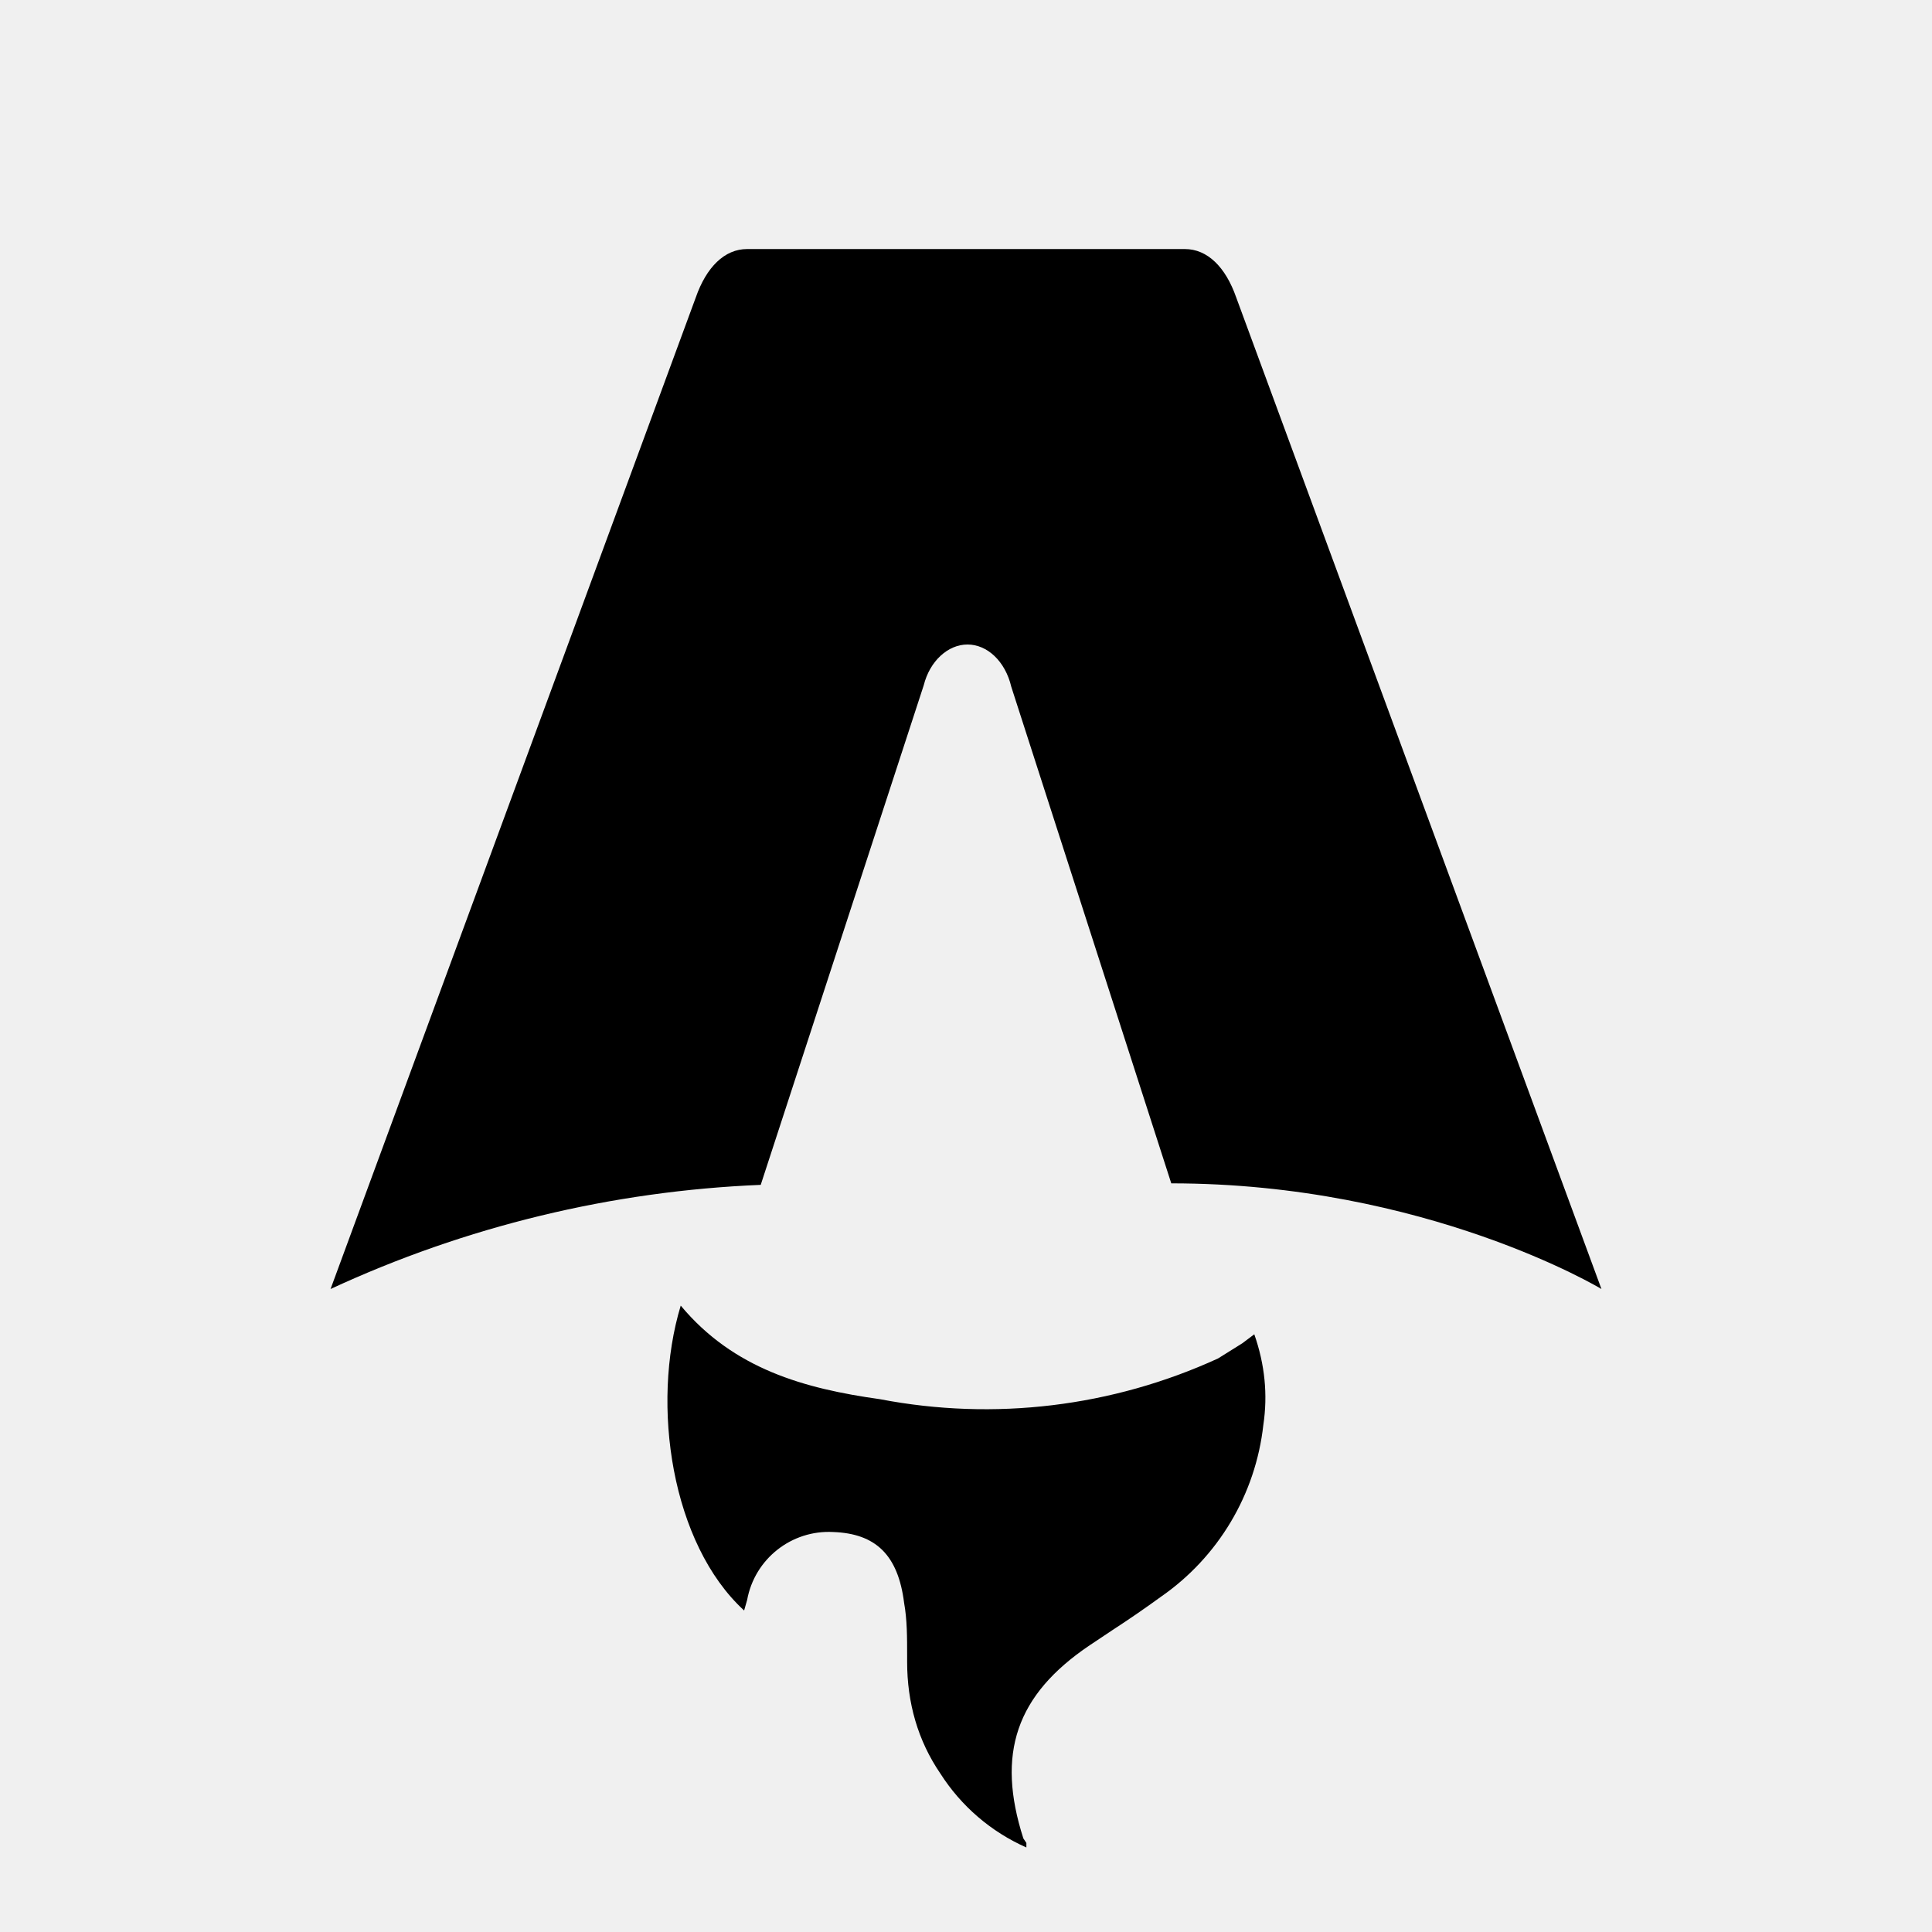
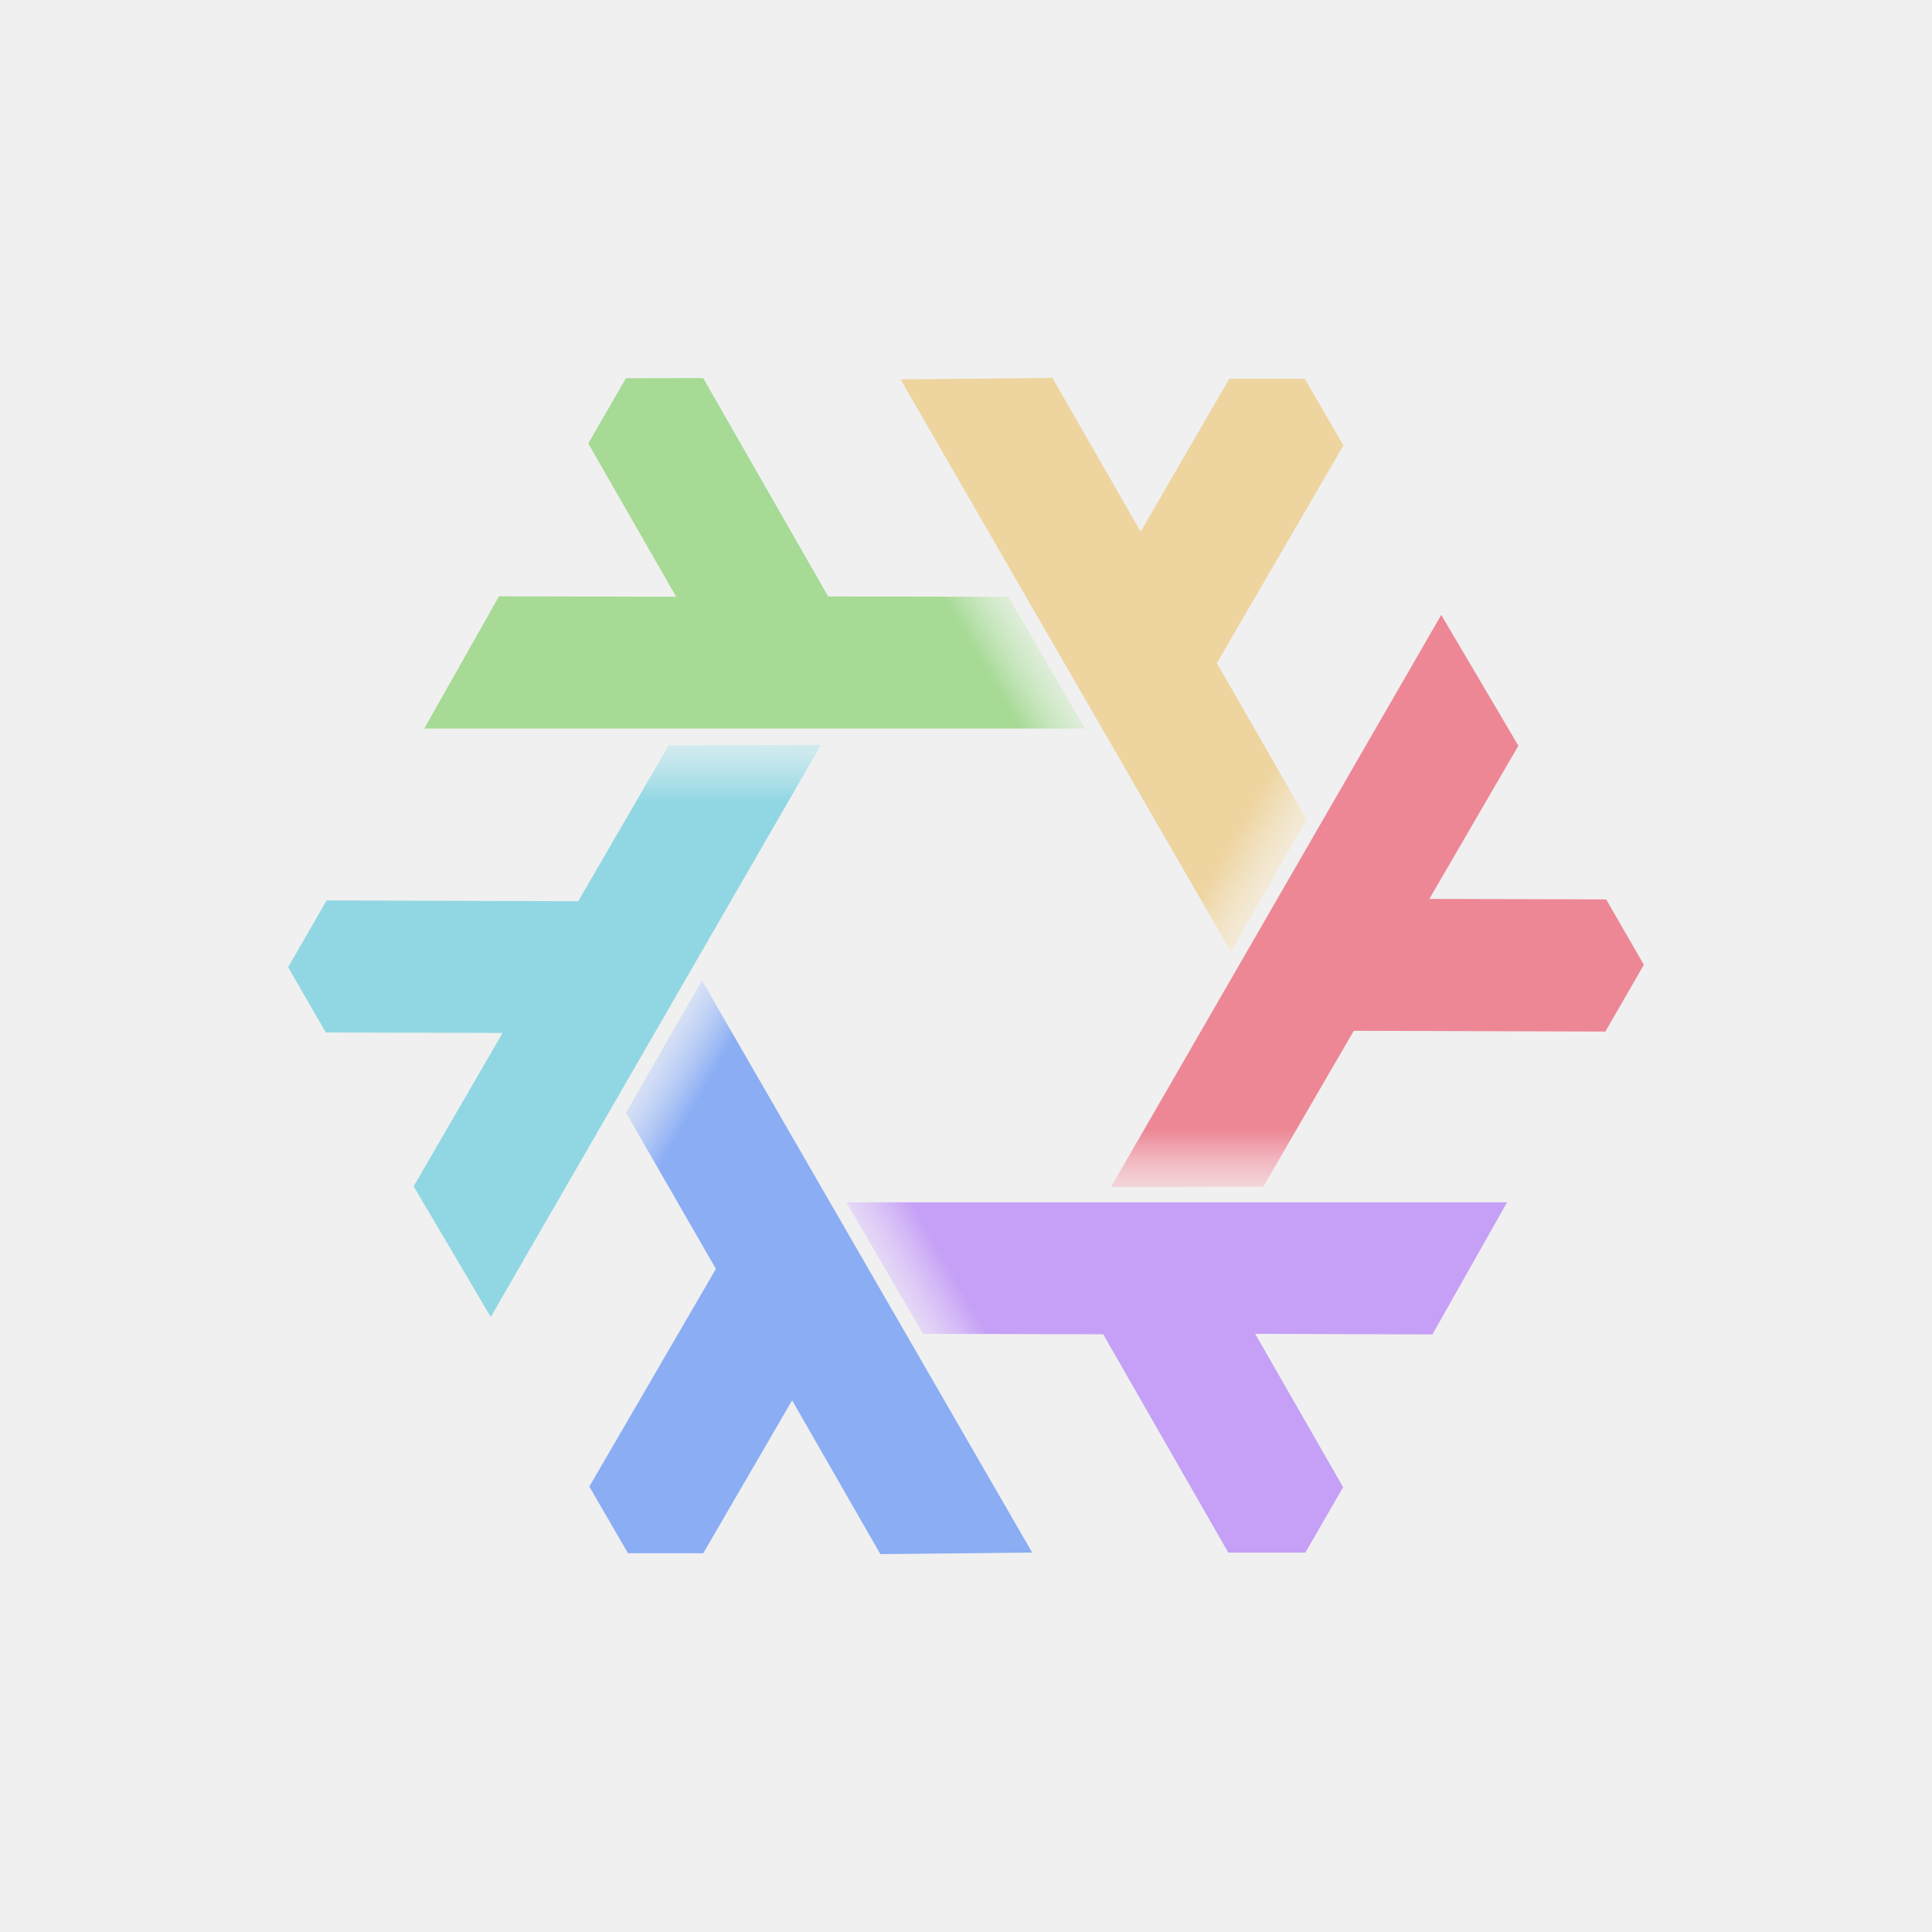
- <svg xmlns="http://www.w3.org/2000/svg" fill="none" viewBox="0 0 128 128">
-   <path d="M50.4 78.5a75.1 75.1 0 0 0-28.5 6.9l24.2-65.7c.7-2 1.9-3.2 3.4-3.2h29c1.5 0 2.7 1.2 3.4 3.2l24.2 65.7s-11.6-7-28.5-7L67 45.5c-.4-1.7-1.6-2.8-2.9-2.8-1.3 0-2.5 1.1-2.9 2.7L50.4 78.5Zm-1.1 28.2Zm-4.2-20.2c-2 6.6-.6 15.8 4.2 20.2a17.5 17.5 0 0 1 .2-.7 5.5 5.5 0 0 1 5.7-4.5c2.8.1 4.3 1.5 4.7 4.7.2 1.1.2 2.3.2 3.5v.4c0 2.7.7 5.2 2.2 7.4a13 13 0 0 0 5.7 4.9v-.3l-.2-.3c-1.8-5.6-.5-9.5 4.4-12.8l1.5-1a73 73 0 0 0 3.2-2.2 16 16 0 0 0 6.8-11.4c.3-2 .1-4-.6-6l-.8.6-1.6 1a37 37 0 0 1-22.4 2.7c-5-.7-9.7-2-13.2-6.2Z" />
-   <style>
-         path { fill: #000; }
-         @media (prefers-color-scheme: dark) {
-             path { fill: #FFF; }
-         }
-     </style>
+ <svg xmlns="http://www.w3.org/2000/svg" xmlns:xlink="http://www.w3.org/1999/xlink" width="48" height="48" viewBox="0 0 12.7 12.7" version="1.1" id="svg1" xml:space="preserve">
+   <defs id="defs1">
+     <linearGradient id="linearGradient22">
+       <stop style="stop-color:#ffffff;stop-opacity:0" offset="0" id="stop20" />
+       <stop id="stop21" offset="0.232" style="stop-color:#91d7e3;stop-opacity:1;" />
+       <stop style="stop-color:#91d7e3;stop-opacity:1;" offset="1" id="stop22" />
+     </linearGradient>
+     <linearGradient id="linearGradient19">
+       <stop style="stop-color:#ffffff;stop-opacity:0" offset="0" id="stop17" />
+       <stop id="stop18" offset="0.232" style="stop-color:#a6da95;stop-opacity:1;" />
+       <stop style="stop-color:#a6da95;stop-opacity:1;" offset="1" id="stop19" />
+     </linearGradient>
+     <linearGradient id="linearGradient16">
+       <stop style="stop-color:#ffffff;stop-opacity:0" offset="0" id="stop14" />
+       <stop id="stop15" offset="0.232" style="stop-color:#eed49f;stop-opacity:1;" />
+       <stop style="stop-color:#eed49f;stop-opacity:1;" offset="1" id="stop16" />
+     </linearGradient>
+     <linearGradient id="linearGradient13">
+       <stop style="stop-color:#ffffff;stop-opacity:0" offset="0" id="stop11" />
+       <stop id="stop12" offset="0.232" style="stop-color:#ed8796;stop-opacity:1;" />
+       <stop style="stop-color:#ed8796;stop-opacity:1;" offset="1" id="stop13" />
+     </linearGradient>
+     <linearGradient id="linearGradient10">
+       <stop style="stop-color:#ffffff;stop-opacity:0" offset="0" id="stop8" />
+       <stop id="stop9" offset="0.232" style="stop-color:#c6a0f6;stop-opacity:1;" />
+       <stop style="stop-color:#c6a0f6;stop-opacity:1;" offset="1" id="stop10" />
+     </linearGradient>
+     <linearGradient id="main">
+       <stop style="stop-color:#ffffff;stop-opacity:0" offset="0" id="stop915" />
+       <stop id="stop917" offset="0.232" style="stop-color:#8aadf4;stop-opacity:1;" />
+       <stop style="stop-color:#8aadf4;stop-opacity:1;" offset="1" id="stop919" />
+     </linearGradient>
+     <linearGradient y2="880.377" x2="-414.387" y1="782.336" x1="-584.199" gradientTransform="matrix(0.017768,0,0,0.017768,14.47738,-7.430573)" gradientUnits="userSpaceOnUse" id="linearGradient1299" xlink:href="#main" />
+     <linearGradient y2="460.518" x2="389.576" y1="351.411" x1="200.597" gradientTransform="matrix(0.008884,-0.01538754,0.01538754,0.008884,-1.863635,8.515714)" gradientUnits="userSpaceOnUse" id="linearGradient1713" xlink:href="#linearGradient10" />
+     <linearGradient xlink:href="#linearGradient13" id="linearGradient5" gradientUnits="userSpaceOnUse" gradientTransform="matrix(-0.008884,-0.01538754,0.01538754,-0.008884,-9.646031,6.198889)" x1="-584.199" y1="782.336" x2="-414.387" y2="880.377" />
+     <linearGradient xlink:href="#linearGradient22" id="linearGradient6" gradientUnits="userSpaceOnUse" gradientTransform="matrix(0.008884,0.01538754,-0.01538754,0.008884,8.579876,-1.842761)" x1="200.597" y1="351.411" x2="389.576" y2="460.518" />
+     <linearGradient xlink:href="#linearGradient16" id="linearGradient7" gradientUnits="userSpaceOnUse" gradientTransform="matrix(-0.017768,0,0,-0.017768,12.33618,12.38037)" x1="200.597" y1="351.411" x2="389.576" y2="460.518" />
+     <linearGradient xlink:href="#linearGradient19" id="linearGradient8" gradientUnits="userSpaceOnUse" gradientTransform="matrix(-0.008884,0.01538754,-0.01538754,-0.008884,14.21721,20.26917)" x1="-584.199" y1="782.336" x2="-414.387" y2="880.377" />
+   </defs>
+   <g id="layer1">
+     <g id="g22" transform="translate(-1.37e-5)">
+       <path id="path3336-6" d="M 5.564,7.903 9.907,7.903 9.416,8.772 8.251,8.768 8.829,9.776 8.581,10.206 8.074,10.206 7.252,8.771 6.067,8.768 Z" style="fill:url(#linearGradient1713);fill-opacity:1;fill-rule:evenodd;stroke:none;stroke-width:0.589;stroke-linecap:butt;stroke-linejoin:round;stroke-miterlimit:4;stroke-dasharray:none;stroke-opacity:1" />
+       <path id="path4260-0" d="M 4.614,6.445 6.785,10.206 5.787,10.216 5.207,9.205 4.623,10.21 4.128,10.21 3.874,9.772 4.706,8.341 4.115,7.314 Z" style="color:#000000;clip-rule:nonzero;display:inline;overflow:visible;visibility:visible;isolation:auto;mix-blend-mode:normal;color-interpolation:sRGB;color-interpolation-filters:linearRGB;solid-color:#000000;solid-opacity:1;fill:url(#linearGradient1299);fill-opacity:1;fill-rule:evenodd;stroke:none;stroke-width:0.589;stroke-linecap:butt;stroke-linejoin:round;stroke-miterlimit:4;stroke-dasharray:none;stroke-dashoffset:0;stroke-opacity:1;color-rendering:auto;image-rendering:auto;shape-rendering:auto;text-rendering:auto;enable-background:accumulate" />
+       <path id="use3439-6" d="M 5.397,4.896 3.226,8.657 2.719,7.798 3.304,6.79 2.142,6.787 1.894,6.358 2.147,5.919 3.801,5.924 4.396,4.899 Z" style="fill:url(#linearGradient6);fill-opacity:1;fill-rule:evenodd;stroke:none;stroke-width:0.589;stroke-linecap:butt;stroke-linejoin:round;stroke-miterlimit:4;stroke-dasharray:none;stroke-opacity:1" />
+       <path id="use3449-5" d="M 8.091,6.255 5.92,2.494 6.918,2.484 7.498,3.495 8.081,2.49 8.577,2.49 8.831,2.928 7.999,4.359 l 0.59,1.027 z" style="fill:url(#linearGradient7);fill-opacity:1;fill-rule:evenodd;stroke:none;stroke-width:0.589;stroke-linecap:butt;stroke-linejoin:round;stroke-miterlimit:4;stroke-dasharray:none;stroke-opacity:1" />
+       <path id="use4362-2" d="M 7.303,7.803 9.474,4.042 9.981,4.902 9.396,5.909 10.558,5.912 10.806,6.342 10.553,6.781 8.899,6.776 8.304,7.801 Z" style="color:#000000;clip-rule:nonzero;display:inline;overflow:visible;visibility:visible;isolation:auto;mix-blend-mode:normal;color-interpolation:sRGB;color-interpolation-filters:linearRGB;solid-color:#000000;solid-opacity:1;fill:url(#linearGradient5);fill-opacity:1;fill-rule:evenodd;stroke:none;stroke-width:0.589;stroke-linecap:butt;stroke-linejoin:round;stroke-miterlimit:4;stroke-dasharray:none;stroke-dashoffset:0;stroke-opacity:1;color-rendering:auto;image-rendering:auto;shape-rendering:auto;text-rendering:auto;enable-background:accumulate" />
+       <path id="use4354-5" d="M 7.132,4.789 2.789,4.789 3.28,3.92 4.445,3.923 3.867,2.915 4.115,2.486 4.622,2.485 5.444,3.921 l 1.185,0.002 z" style="color:#000000;clip-rule:nonzero;display:inline;overflow:visible;visibility:visible;isolation:auto;mix-blend-mode:normal;color-interpolation:sRGB;color-interpolation-filters:linearRGB;solid-color:#000000;solid-opacity:1;fill:url(#linearGradient8);fill-opacity:1;fill-rule:evenodd;stroke:none;stroke-width:0.589;stroke-linecap:butt;stroke-linejoin:round;stroke-miterlimit:4;stroke-dasharray:none;stroke-dashoffset:0;stroke-opacity:1;color-rendering:auto;image-rendering:auto;shape-rendering:auto;text-rendering:auto;enable-background:accumulate" />
+     </g>
+   </g>
</svg>
